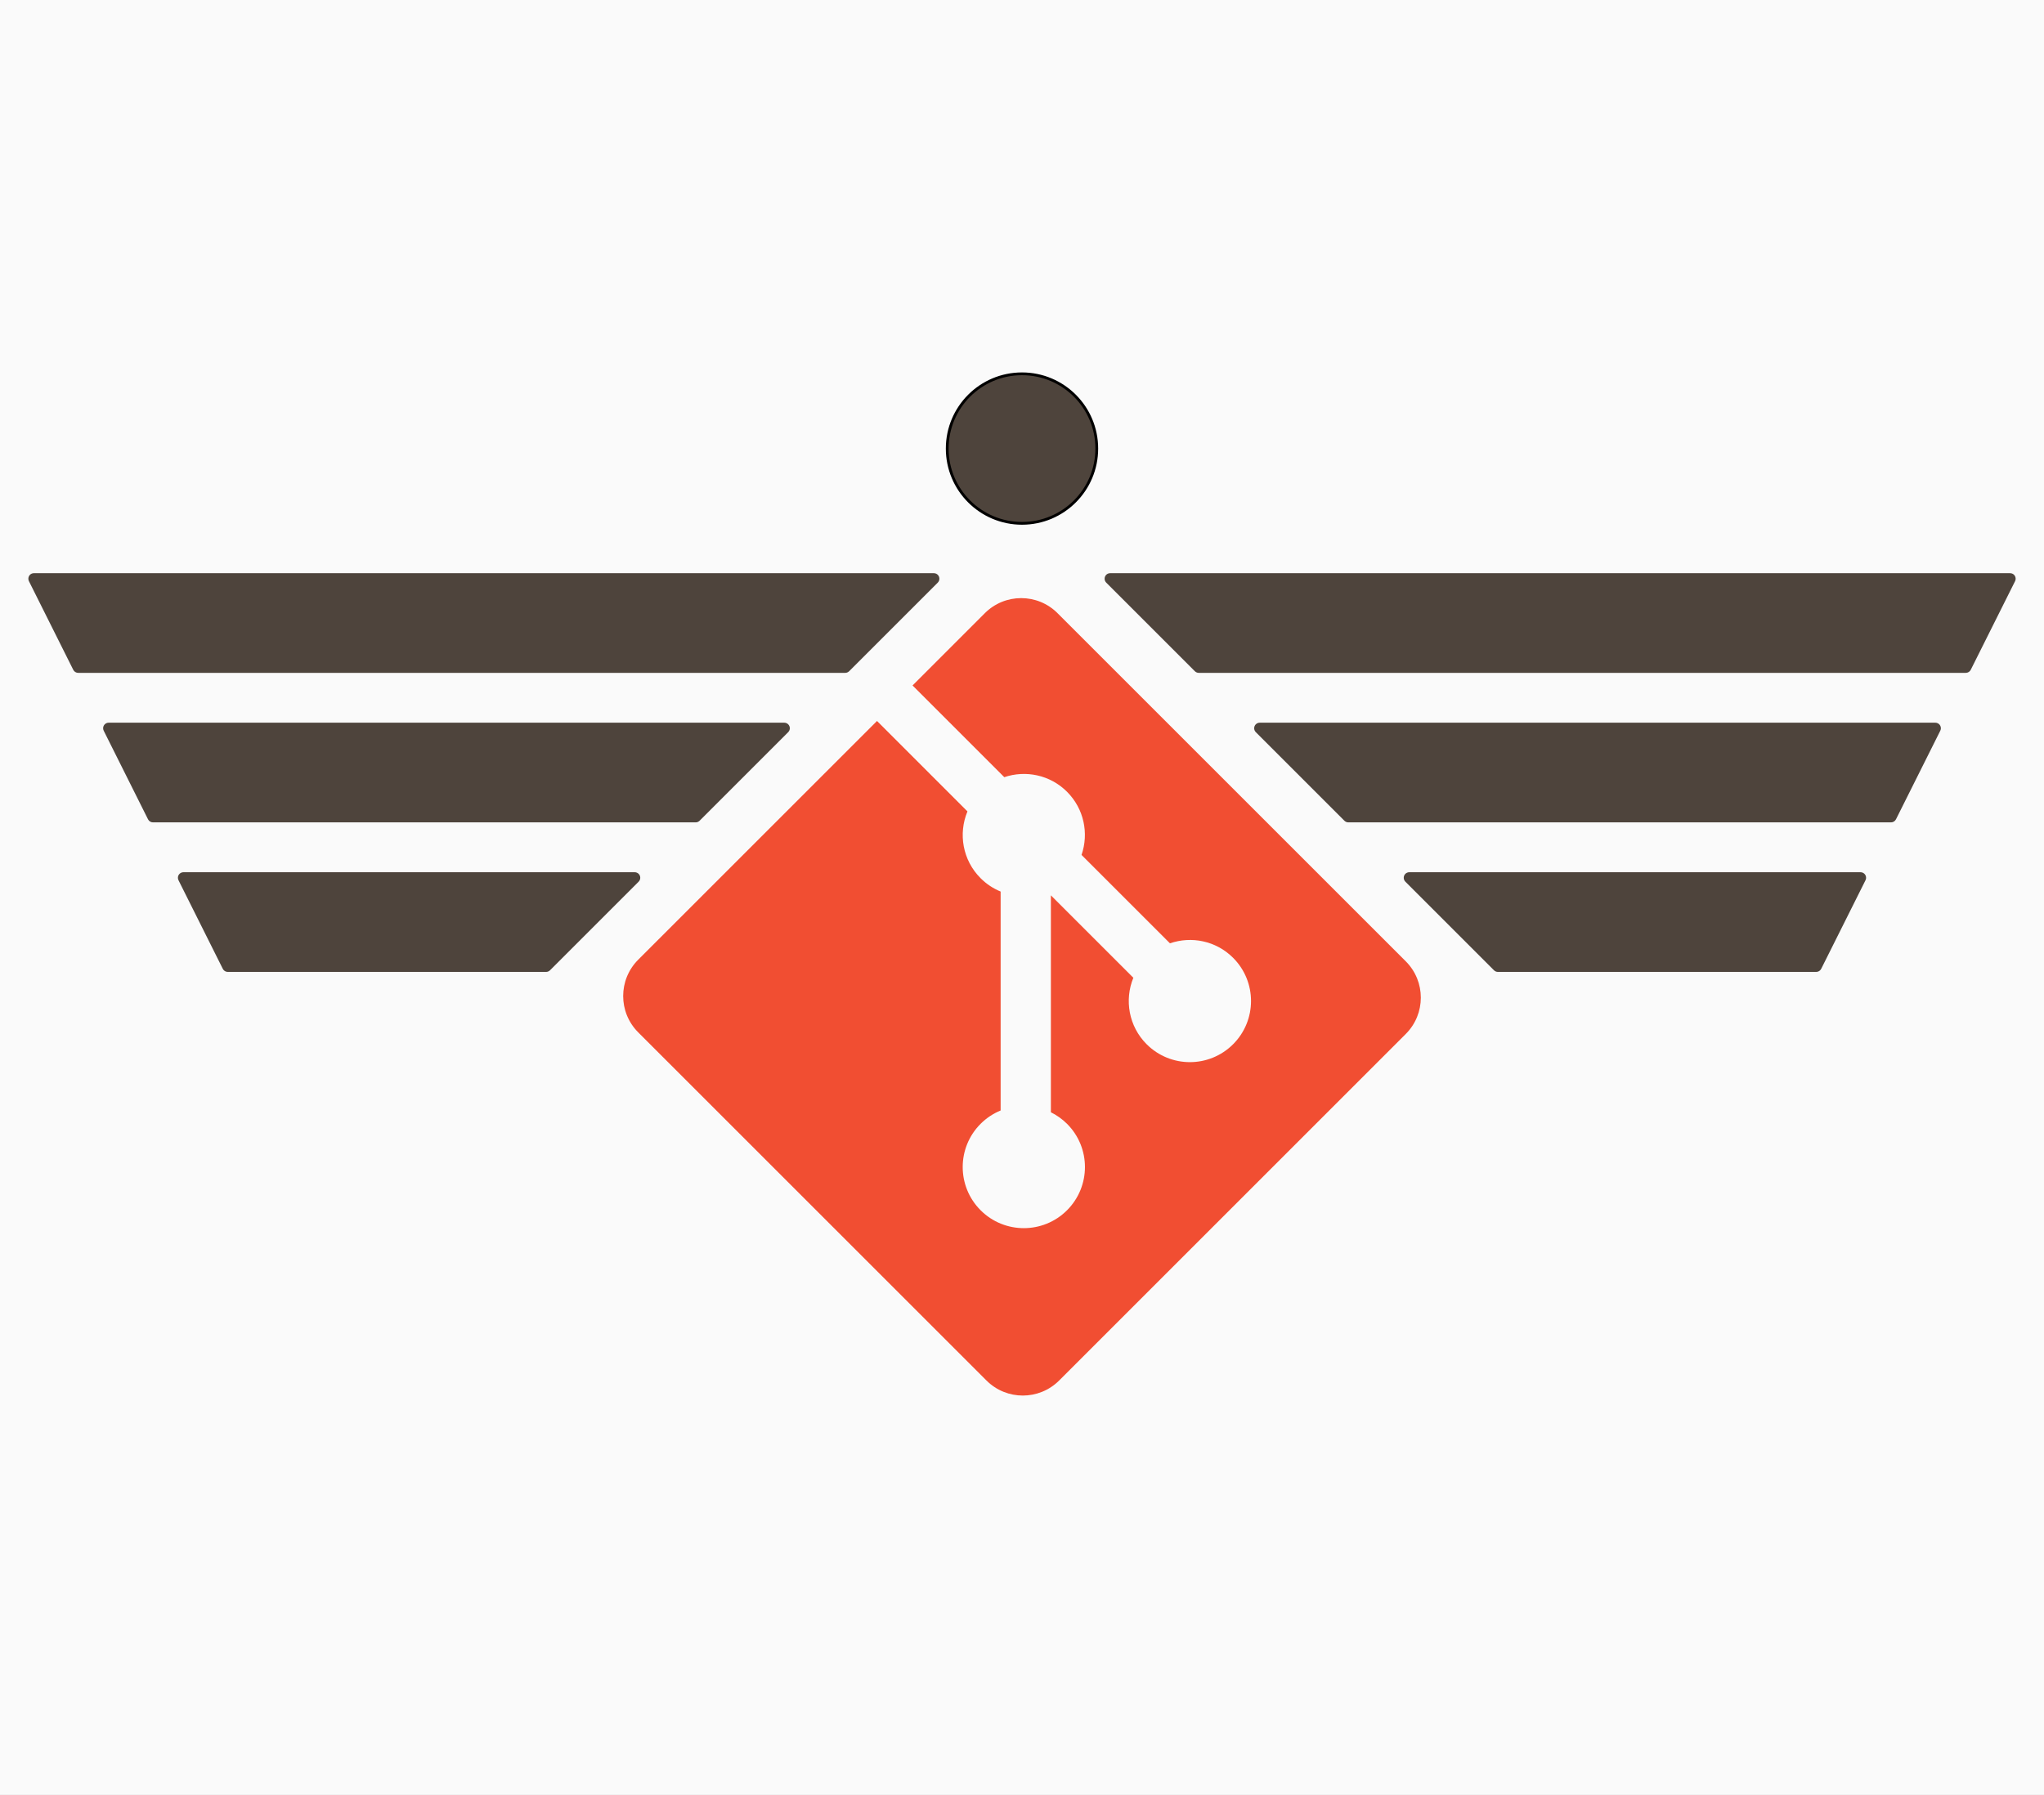
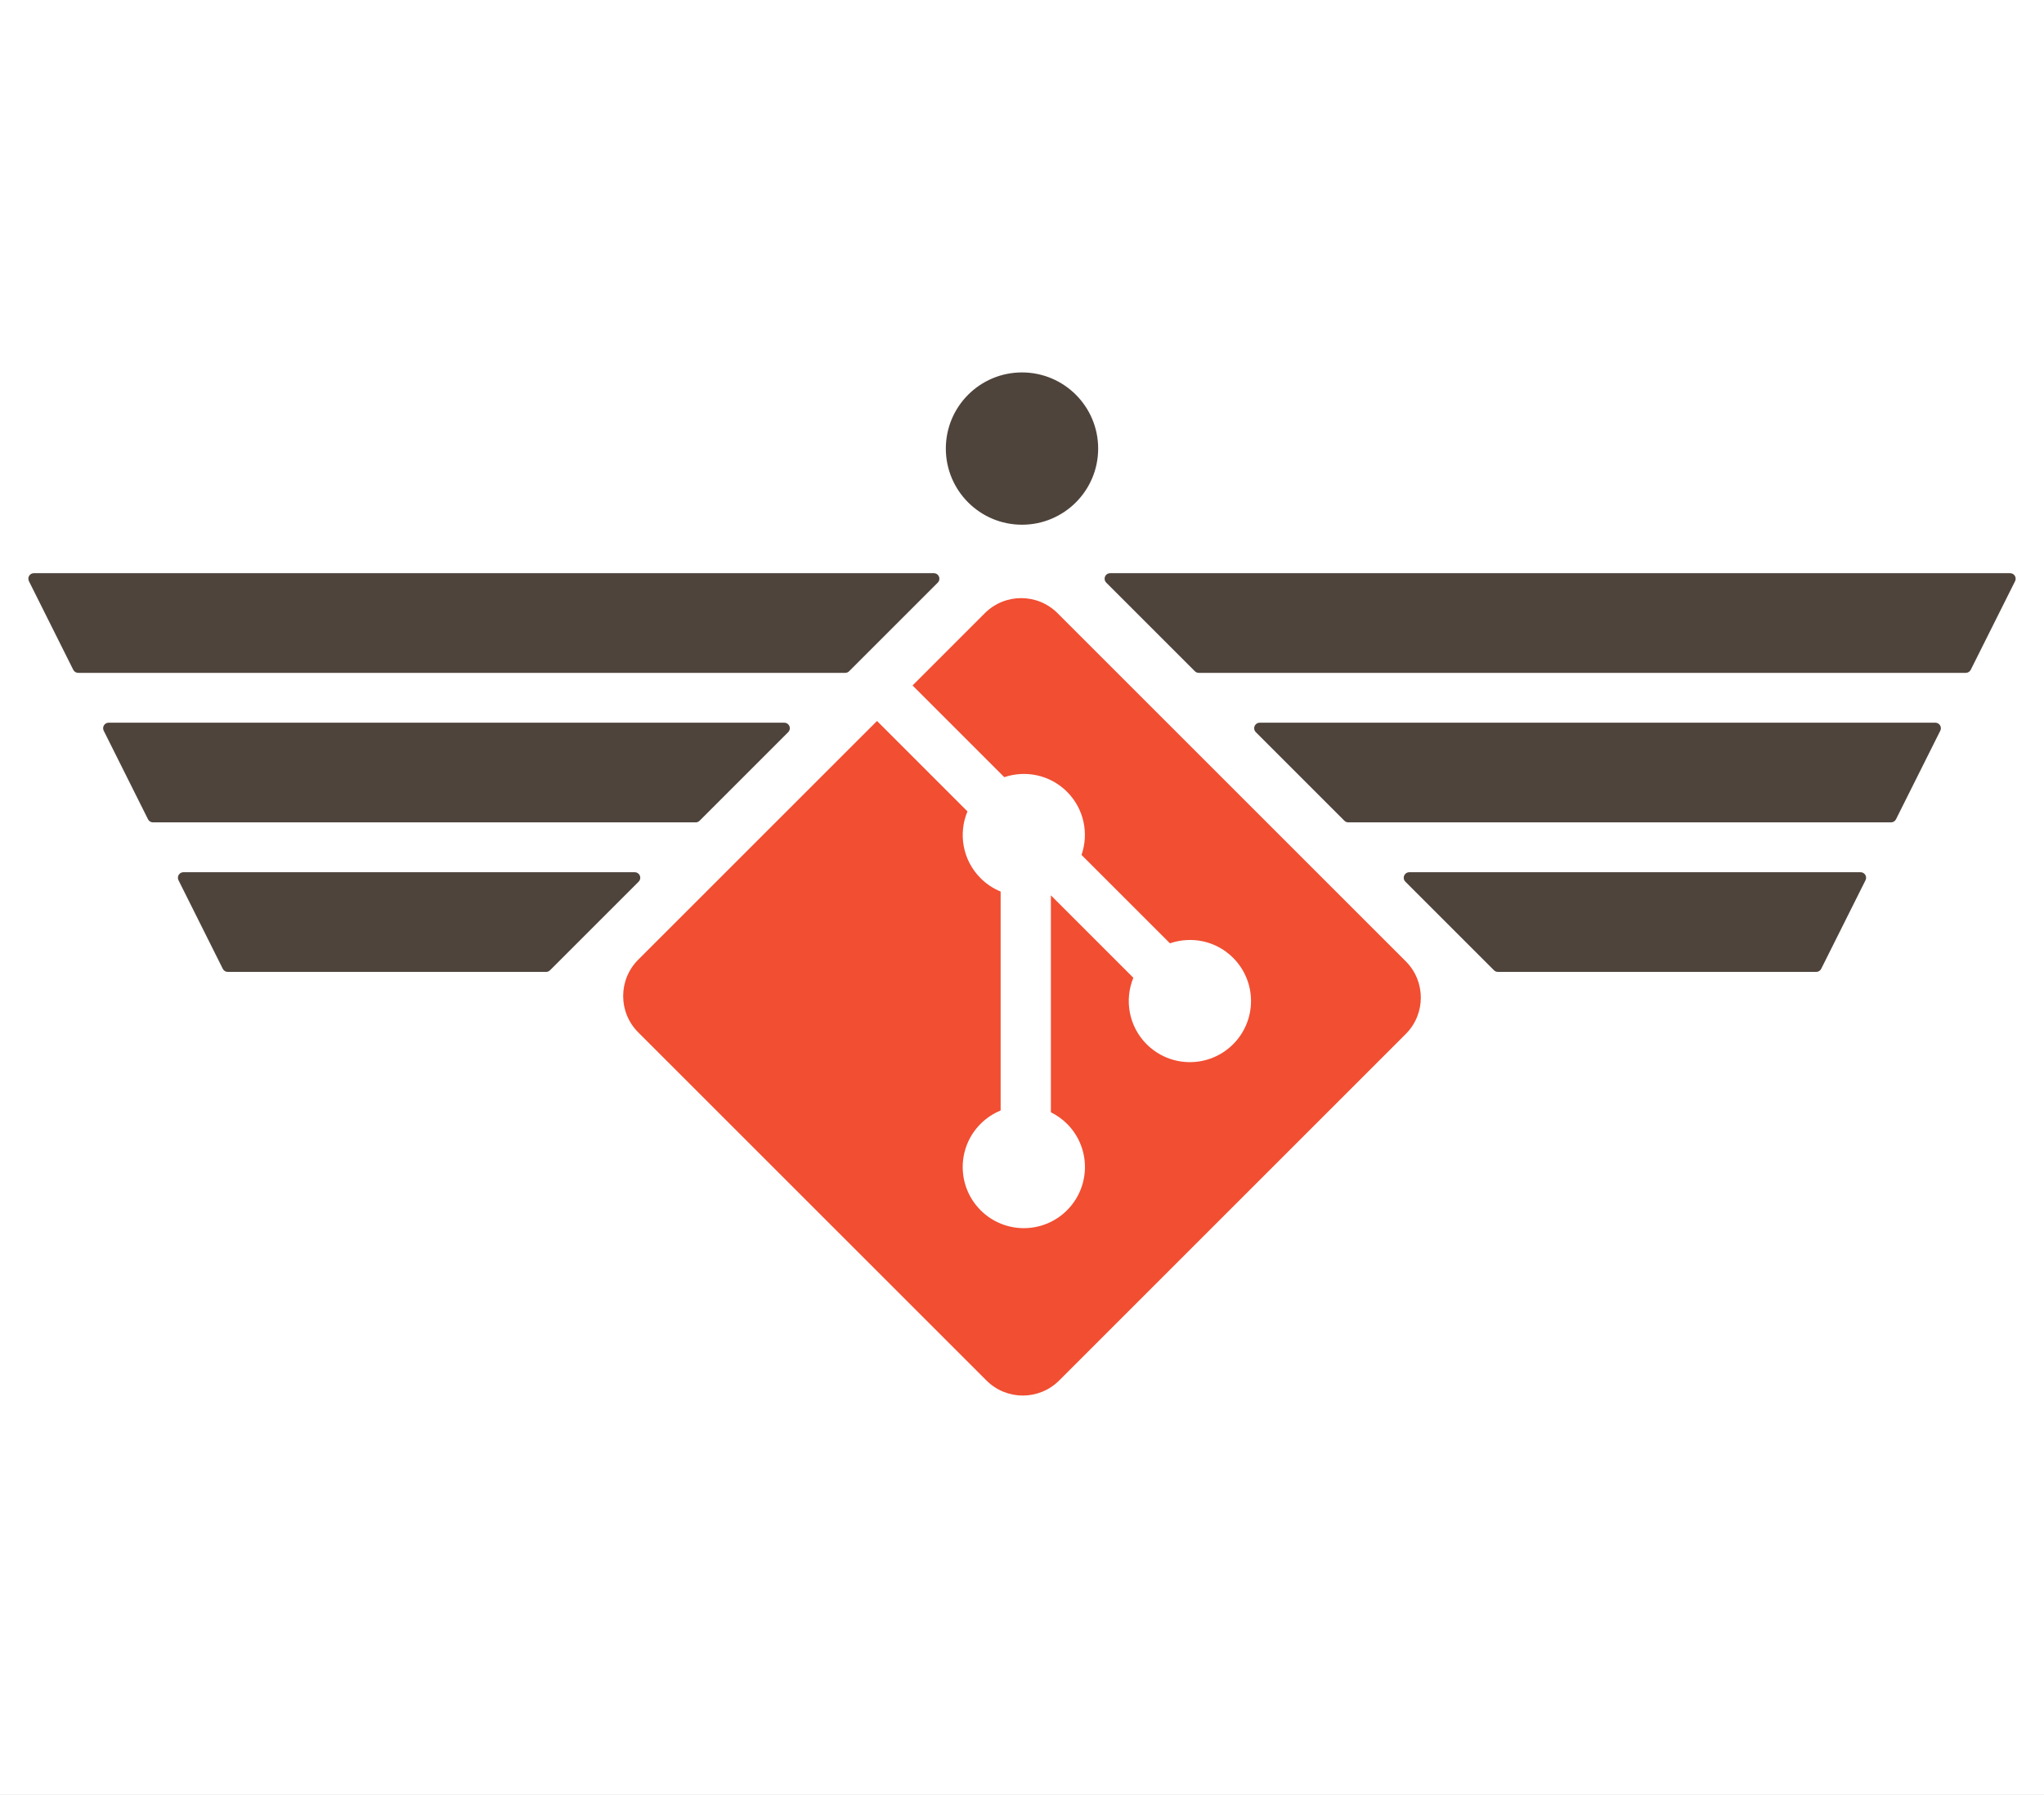
<svg xmlns="http://www.w3.org/2000/svg" version="1.1" viewBox="1863 72 738 648" width="738pt" height="54pc">
  <defs />
  <g stroke="none" stroke-opacity="1" stroke-dasharray="none" fill="none" fill-opacity="1">
    <g>
-       <rect x="1863" y="72" width="738" height="648" fill="#fafafa" />
+       <rect x="1863" y="72" width="738" height="648" fill="#ffffff" />
      <path d="M 2370.566 419.177 L 2244.823 293.439 C 2237.585 286.196 2225.84 286.196 2218.592 293.439 L 2192.484 319.552 L 2225.605 352.674 C 2233.303 350.074 2242.13 351.819 2248.264 357.954 C 2254.434 364.127 2256.164 373.03 2253.497 380.755 L 2285.421 412.676 C 2293.147 410.013 2302.053 411.734 2308.224 417.913 C 2316.843 426.53 2316.843 440.498 2308.224 449.122 C 2299.599 457.746 2285.633 457.746 2277.004 449.122 C 2270.522 442.633 2268.918 433.107 2272.205 425.119 L 2242.43 395.347 L 2242.43 473.693 C 2244.529 474.733 2246.513 476.119 2248.264 477.865 C 2256.883 486.483 2256.883 500.45 2248.264 509.081 C 2239.644 517.697 2225.669 517.697 2217.056 509.081 C 2208.437 500.45 2208.437 486.483 2217.056 477.865 C 2219.186 475.737 2221.653 474.127 2224.285 473.05 L 2224.285 393.979 C 2221.653 392.902 2219.192 391.305 2217.056 389.163 C 2210.528 382.637 2208.957 373.055 2212.305 365.037 L 2179.653 332.379 L 2093.431 418.594 C 2086.19 425.843 2086.19 437.588 2093.431 444.831 L 2219.18 570.569 C 2226.419 577.81 2238.161 577.81 2245.411 570.569 L 2370.566 445.414 C 2377.811 438.169 2377.811 426.419 2370.566 419.177 Z" fill="#f14e32" />
      <path d="M 2403.828 423 L 2518.764 423 C 2519.521 423 2520.214 422.572 2520.553 421.894 L 2536.553 389.894 C 2537.047 388.906 2536.646 387.705 2535.658 387.211 C 2535.381 387.072 2535.074 387 2534.764 387 L 2371.828 387 C 2370.724 387 2369.828 387.895 2369.828 389 C 2369.828 389.53 2370.039 390.039 2370.414 390.414 L 2402.414 422.414 C 2402.789 422.789 2403.298 423 2403.828 423 Z M 2349.828 369 L 2545.764 369 C 2546.521 369 2547.214 368.572 2547.553 367.894 L 2563.553 335.894 C 2564.047 334.906 2563.646 333.705 2562.658 333.211 C 2562.381 333.072 2562.074 333 2561.764 333 L 2317.828 333 C 2316.724 333 2315.828 333.895 2315.828 335 C 2315.828 335.53 2316.039 336.039 2316.414 336.414 L 2348.414 368.414 C 2348.789 368.789 2349.298 369 2349.828 369 Z M 2295.828 315 L 2572.764 315 C 2573.521 315 2574.214 314.572 2574.553 313.894 L 2590.553 281.894 C 2591.047 280.906 2590.646 279.705 2589.658 279.211 C 2589.381 279.072 2589.074 279 2588.764 279 L 2263.828 279 C 2262.724 279 2261.828 279.895 2261.828 281 C 2261.828 281.53 2262.039 282.039 2262.414 282.414 L 2294.414 314.414 C 2294.789 314.789 2295.298 315 2295.828 315 Z M 1945.236 423 L 2060.172 423 C 2060.702 423 2061.211 422.789 2061.586 422.414 L 2093.586 390.414 C 2094.367 389.633 2094.367 388.367 2093.586 387.586 C 2093.211 387.211 2092.702 387 2092.172 387 L 1929.236 387 C 1928.131 387 1927.236 387.895 1927.236 389 C 1927.236 389.31 1927.308 389.617 1927.447 389.894 L 1943.447 421.894 C 1943.786 422.572 1944.478 423 1945.236 423 Z M 1918.236 369 L 2114.172 369 C 2114.702 369 2115.211 368.789 2115.586 368.414 L 2147.586 336.414 C 2148.367 335.633 2148.367 334.367 2147.586 333.586 C 2147.211 333.211 2146.702 333 2146.172 333 L 1902.236 333 C 1901.131 333 1900.236 333.895 1900.236 335 C 1900.236 335.31 1900.308 335.617 1900.447 335.894 L 1916.447 367.894 C 1916.786 368.572 1917.478 369 1918.236 369 Z M 1891.236 315 L 2168.172 315 C 2168.702 315 2169.211 314.789 2169.586 314.414 L 2201.586 282.414 C 2202.367 281.633 2202.367 280.367 2201.586 279.586 C 2201.211 279.211 2200.702 279 2200.172 279 L 1875.236 279 C 1874.131 279 1873.236 279.895 1873.236 281 C 1873.236 281.31 1873.308 281.617 1873.447 281.894 L 1889.447 313.894 C 1889.786 314.572 1890.478 315 1891.236 315 Z" fill="#4e443c" />
      <circle cx="2232" cy="234" r="27" fill="#4e443c" />
-       <circle cx="2232" cy="234" r="27" stroke="black" stroke-linecap="round" stroke-linejoin="round" stroke-width="1" />
+       <circle cx="2232" cy="234" r="27" stroke="#4e443c" stroke-linecap="round" stroke-linejoin="round" stroke-width="1" />
    </g>
  </g>
</svg>
